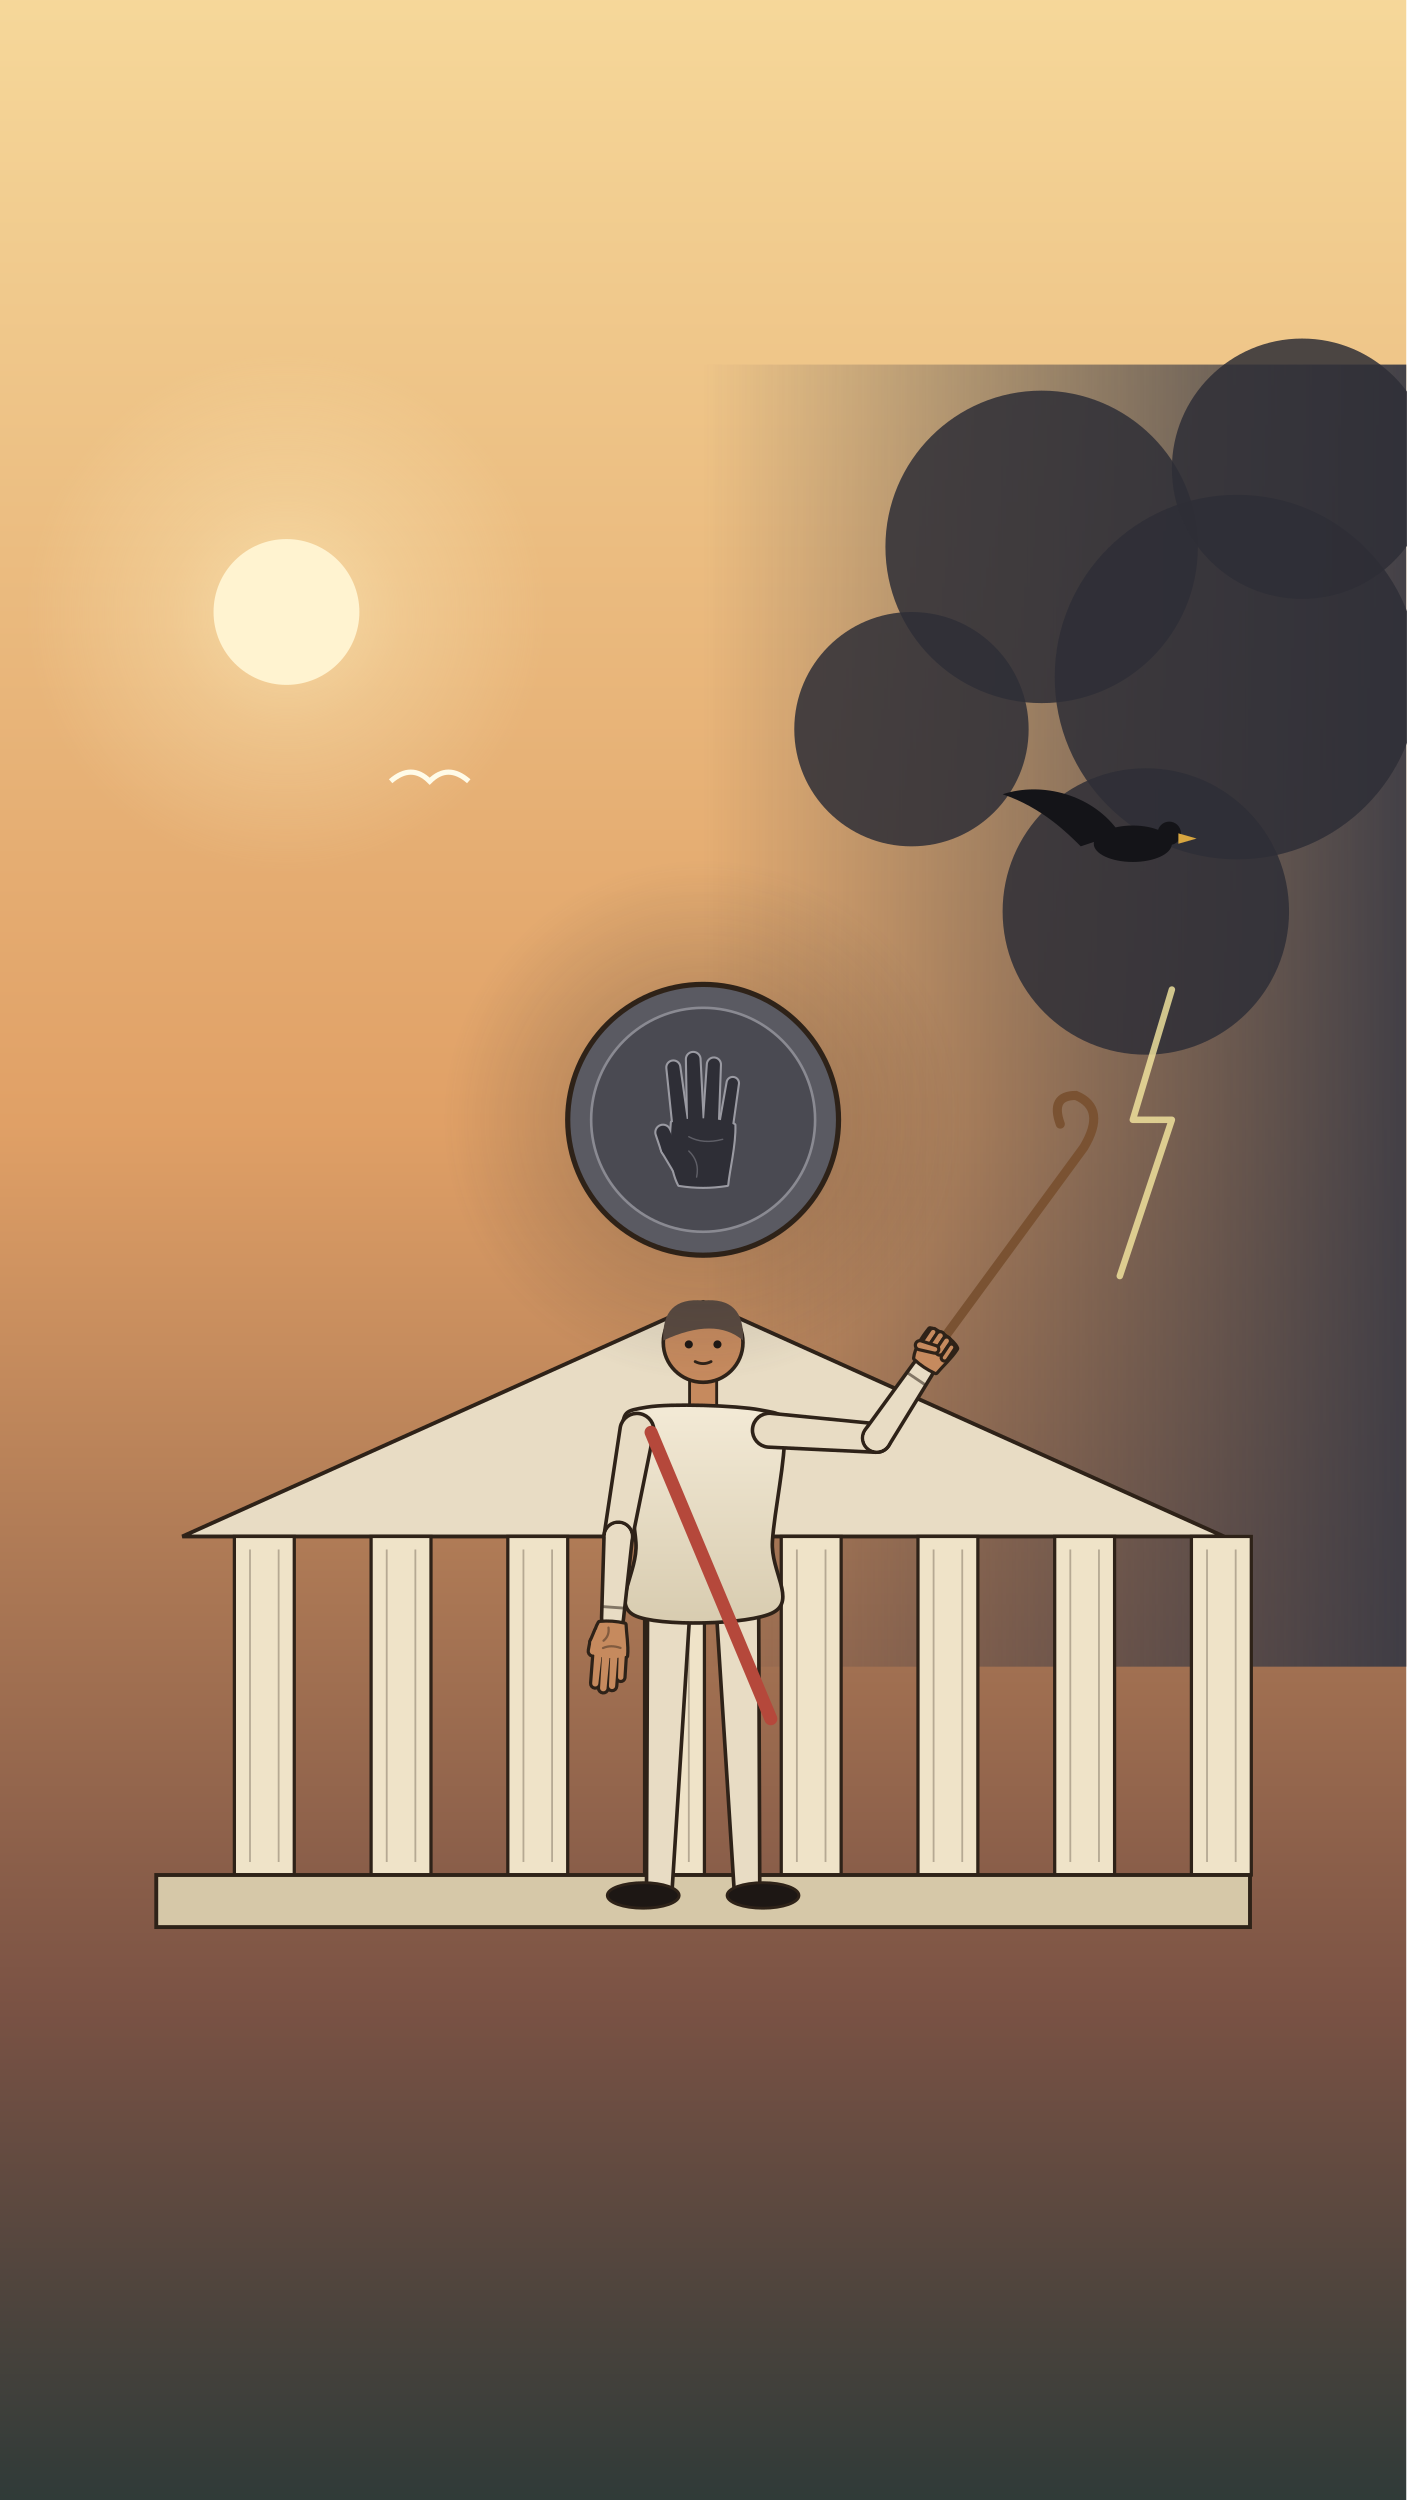
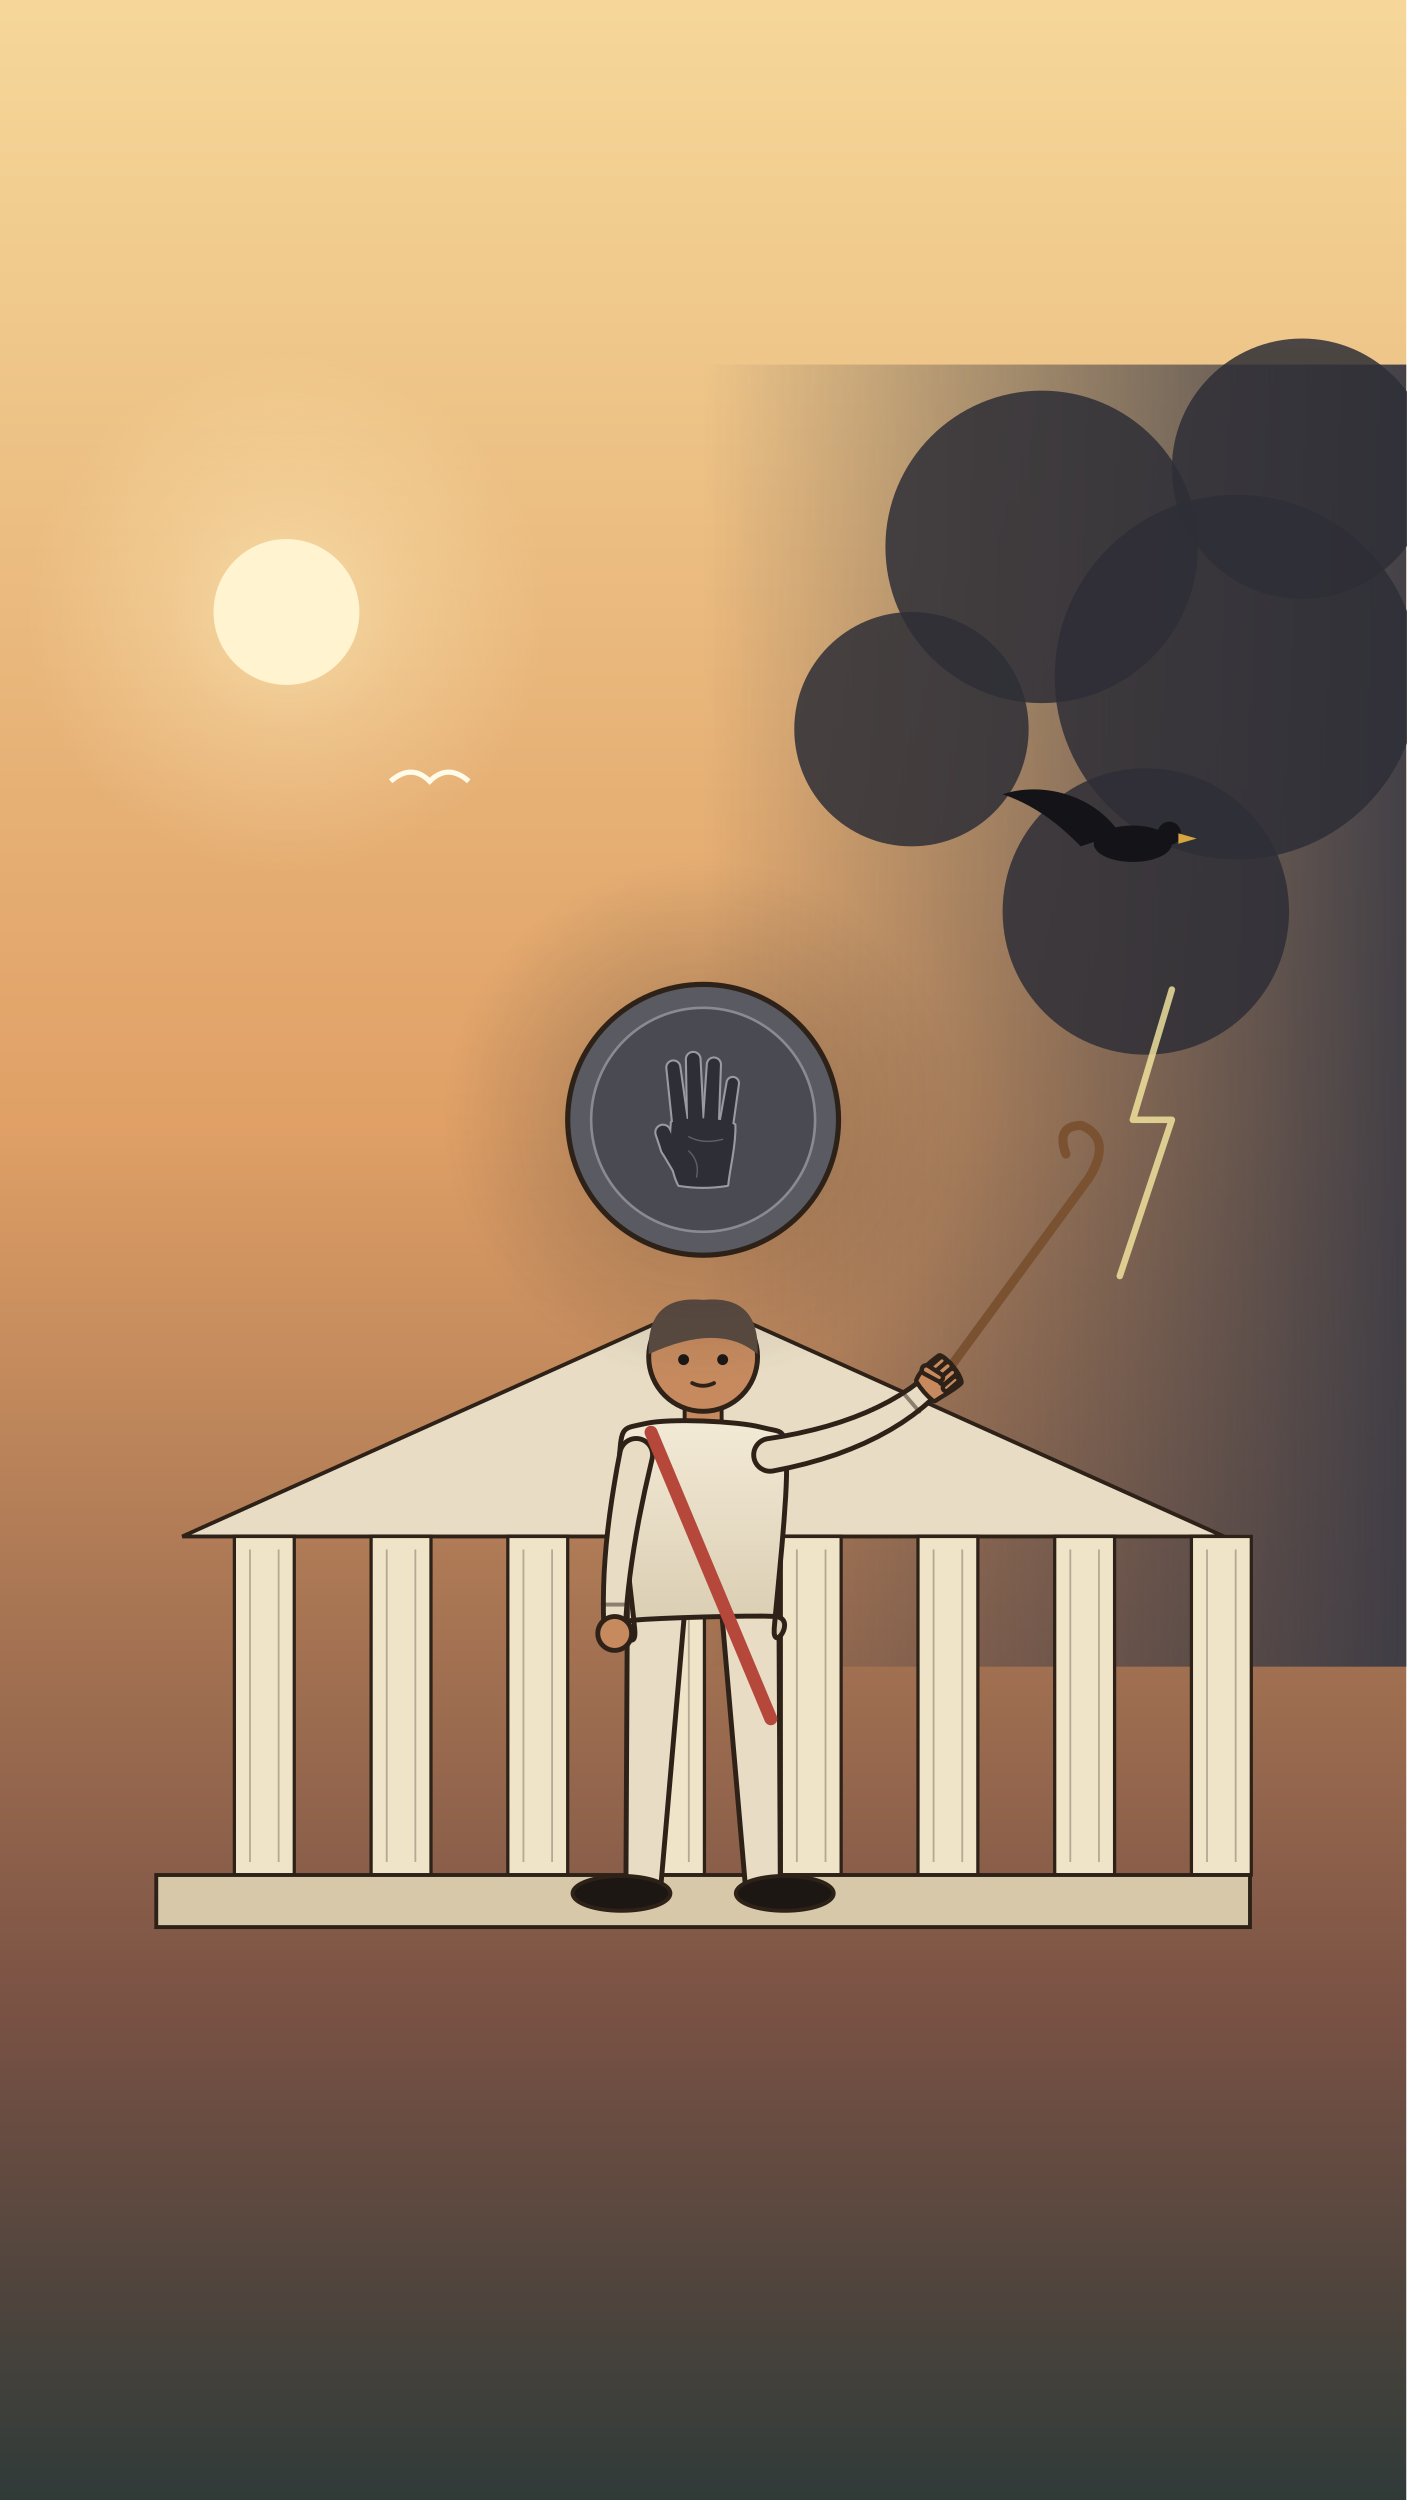
<svg xmlns="http://www.w3.org/2000/svg" viewBox="0 0 1080 1920" width="1080" height="1920">
  <defs>
    <linearGradient id="lg1" x1="0" y1="0" x2="0" y2="1">
      <stop offset="0" stop-color="#f6d89a" />
      <stop offset="0.45" stop-color="#e0a066" />
      <stop offset="0.8" stop-color="#7a5244" />
      <stop offset="1" stop-color="#2e3a38" />
    </linearGradient>
    <linearGradient id="lg2" x1="1" y1="0" x2="0" y2="0">
      <stop offset="0" stop-color="#3a3a44" stop-opacity="0.95" />
      <stop offset="1" stop-color="#3a3a44" stop-opacity="0" />
    </linearGradient>
    <radialGradient id="rg3" cx="0.5" cy="0.5" r="0.5">
      <stop offset="0" stop-color="#fff0c0" stop-opacity="0.6" />
      <stop offset="0.45" stop-color="#fff0c0" stop-opacity="0.27" />
      <stop offset="1" stop-color="#fff0c0" stop-opacity="0" />
    </radialGradient>
    <linearGradient id="lg4" x1="0" y1="0" x2="0" y2="1">
      <stop offset="0" stop-color="#f3ead6" />
      <stop offset="1" stop-color="#d8ccb0" />
    </linearGradient>
    <radialGradient id="rg5" cx="0.5" cy="0.5" r="0.5">
      <stop offset="0" stop-color="#2a2a30" stop-opacity="0.45" />
      <stop offset="0.45" stop-color="#2a2a30" stop-opacity="0.203" />
      <stop offset="1" stop-color="#2a2a30" stop-opacity="0" />
    </radialGradient>
  </defs>
  <rect x="0" y="0" width="1080" height="1920" fill="url(#lg1)" />
  <rect x="540" y="280" width="540" height="1000" fill="url(#lg2)" />
  <g id="mv-smoke-storm">
    <circle cx="800" cy="420" r="120" fill="#2e2e36" opacity=".85" />
    <circle cx="950" cy="520" r="140" fill="#2e2e36" opacity=".85" />
    <circle cx="700" cy="560" r="90" fill="#2e2e36" opacity=".85" />
    <circle cx="1000" cy="360" r="100" fill="#2e2e36" opacity=".85" />
    <circle cx="880" cy="700" r="110" fill="#2e2e36" opacity=".85" />
  </g>
  <path d="M900 760L870 860L900 860L860 980" fill="none" stroke="#f6e8a0" stroke-width="5" stroke-linecap="round" stroke-linejoin="round" opacity=".8" />
  <g id="mv-joint-crow" data-pivot="860 640" data-amp="14" data-per=".4">
    <path d="M860 640C840 610 800 600 770 610C800 620 820 640 830 650Z" fill="#141418" />
  </g>
  <ellipse cx="870" cy="648" rx="30" ry="14" fill="#141418" />
  <circle cx="898" cy="640" r="9" fill="#141418" />
  <path d="M905 640l14 4l-14 4z" fill="#d8a640" />
  <circle cx="220" cy="470" r="200" fill="url(#rg3)" />
  <circle cx="220" cy="470" r="56" fill="#fff3d0" />
  <path d="M300 600q16 -14 30 0q14 -14 30 0" fill="none" stroke="#fffbe8" stroke-width="4" />
  <path d="M140 1180L540 1000L940 1180Z" fill="#e8dcc4" stroke="#2e2218" stroke-width="3" />
  <rect x="180" y="1180" width="46" height="260" fill="#efe3c8" stroke="#2e2218" stroke-width="2.5" />
  <path d="M192 1190V1430M214 1190V1430" fill="none" stroke="#2e2218" stroke-width="1.4" opacity=".3" />
  <rect x="285" y="1180" width="46" height="260" fill="#efe3c8" stroke="#2e2218" stroke-width="2.5" />
  <path d="M297 1190V1430M319 1190V1430" fill="none" stroke="#2e2218" stroke-width="1.4" opacity=".3" />
  <rect x="390" y="1180" width="46" height="260" fill="#efe3c8" stroke="#2e2218" stroke-width="2.5" />
  <path d="M402 1190V1430M424 1190V1430" fill="none" stroke="#2e2218" stroke-width="1.4" opacity=".3" />
  <rect x="495" y="1180" width="46" height="260" fill="#efe3c8" stroke="#2e2218" stroke-width="2.5" />
  <path d="M507 1190V1430M529 1190V1430" fill="none" stroke="#2e2218" stroke-width="1.4" opacity=".3" />
  <rect x="600" y="1180" width="46" height="260" fill="#efe3c8" stroke="#2e2218" stroke-width="2.5" />
  <path d="M612 1190V1430M634 1190V1430" fill="none" stroke="#2e2218" stroke-width="1.4" opacity=".3" />
  <rect x="705" y="1180" width="46" height="260" fill="#efe3c8" stroke="#2e2218" stroke-width="2.5" />
  <path d="M717 1190V1430M739 1190V1430" fill="none" stroke="#2e2218" stroke-width="1.4" opacity=".3" />
  <rect x="810" y="1180" width="46" height="260" fill="#efe3c8" stroke="#2e2218" stroke-width="2.5" />
  <path d="M822 1190V1430M844 1190V1430" fill="none" stroke="#2e2218" stroke-width="1.4" opacity=".3" />
  <rect x="915" y="1180" width="46" height="260" fill="#efe3c8" stroke="#2e2218" stroke-width="2.5" />
  <path d="M927 1190V1430M949 1190V1430" fill="none" stroke="#2e2218" stroke-width="1.4" opacity=".3" />
  <rect x="120" y="1440" width="840" height="40" fill="#d6c8a8" stroke="#2e2218" stroke-width="3" />
  <g id="mv-breathe-augur">
-     <path d="M497.4 1217.9L531.1 1217.9L516.1 1452.6L496.5 1452.6Z" fill="#e8dcc4" stroke="#2e2218" stroke-width="2.8" stroke-linejoin="round" />
-     <ellipse cx="494" cy="1455.7" rx="27.6" ry="9.8" fill="#1d1714" stroke="#2e2218" stroke-width="2.2" />
-     <path d="M548.9 1217.9L582.6 1217.9L583.5 1452.6L563.9 1452.6Z" fill="#e8dcc4" stroke="#2e2218" stroke-width="2.8" stroke-linejoin="round" />
-     <ellipse cx="586" cy="1455.7" rx="27.6" ry="9.8" fill="#1d1714" stroke="#2e2218" stroke-width="2.2" />
-     <path d="M529.6 1049.4L529.6 1089.2L550.4 1089.2L550.4 1049.4Z" fill="#c68a5e" stroke="#2e2218" stroke-width="2.2" />
-     <path d="M496.8 1080.7C514.5 1077.7 566.1 1079.4 583.6 1082.8C601.2 1086.2 600.6 1084.4 602.2 1101.3C603.8 1118.1 594.6 1161 593.2 1183.9C591.8 1206.8 611.5 1229 593.8 1238.4C576.1 1247.9 504.8 1249.5 487.2 1240.6C469.6 1231.6 490 1208 488.4 1184.7C486.7 1161.5 476.1 1118.2 477.6 1100.9C479 1083.6 479.2 1083.7 496.8 1080.7Z" fill="url(#lg4)" stroke="#2e2218" stroke-width="2.8" stroke-linejoin="round" />
+     <path d="M481.9 1213.5L527.9 1213.5L507.4 1450L480.7 1450Z" fill="#e8dcc4" stroke="#2e2218" stroke-width="3.8" stroke-linejoin="round" />
+     <ellipse cx="477.3" cy="1454.1" rx="37.6" ry="13.4" fill="#1d1714" stroke="#2e2218" stroke-width="3" />
+     <path d="M552.1 1213.5L598.1 1213.5L599.3 1450L572.6 1450Z" fill="#e8dcc4" stroke="#2e2218" stroke-width="3.8" stroke-linejoin="round" />
+     <ellipse cx="602.7" cy="1454.1" rx="37.6" ry="13.4" fill="#1d1714" stroke="#2e2218" stroke-width="3" />
+     <path d="M525.8 1067.2L525.8 1104.8L554.2 1104.8L554.2 1067.2Z" fill="#c68a5e" stroke="#2e2218" stroke-width="3" />
+     <path d="M496.2 1093.2C514.3 1089.1 566.5 1091.4 584.4 1096.1C602.4 1100.8 602.2 1095.5 603.9 1121.2C605.6 1147 596.1 1230.6 594.6 1250.6C593.1 1270.7 613 1242.5 595 1241.4C576.9 1240.4 504.3 1242.6 486.4 1244.3C468.5 1246 489.3 1272.4 487.5 1251.8C485.8 1231.2 474.3 1147.2 475.7 1120.7C477.2 1094.3 478.1 1097.3 496.2 1093.2Z" fill="url(#lg4)" stroke="#2e2218" stroke-width="3.8" stroke-linejoin="round" />
    <g id="mv-nod-augur">
-       <circle cx="540" cy="1031" r="30.6" fill="#c68a5e" stroke="#2e2218" stroke-width="2.8" />
-       <path d="M509.4 1029.5Q507.8 995.8 540 998.8Q572.2 995.8 570.6 1029.5Q549.2 1011.1 509.4 1029.5Z" fill="#5a4a40" />
-       <circle cx="529" cy="1032.5" r="3.1" fill="#1d1714" />
-       <circle cx="551" cy="1032.5" r="3.1" fill="#1d1714" />
-       <path d="M533.9 1045.7Q540 1048.8 546.1 1045.7" fill="none" stroke="#2e2218" stroke-width="2.2" stroke-linecap="round" />
+       <circle cx="540" cy="1042.1" r="41.8" fill="#c68a5e" stroke="#2e2218" stroke-width="3.8" />
+       <path d="M498.2 1040Q496.1 994.1 540 998.3Q583.9 994.1 581.8 1040Q552.5 1015 498.2 1040Z" fill="#5a4a40" />
+       <circle cx="525" cy="1044.2" r="4.2" fill="#1d1714" />
+       <circle cx="555" cy="1044.2" r="4.2" fill="#1d1714" />
+       <path d="M531.6 1062.2Q540 1066.4 548.4 1062.2" fill="none" stroke="#2e2218" stroke-width="3" stroke-linecap="round" />
    </g>
-     <g class="mv mv-limb-augurL-1" data-pivot="590.8 1098.4">
-       <path d="M589.957,1110.022 L672.627,1113.966 A9.549,9.549 0 0 0 674.02,1094.92 L591.656,1086.795 A11.645,11.645 0 0 0 589.957,1110.022 Z" fill="#2e2218" stroke="#2e2218" stroke-width="5.52" stroke-linejoin="round" />
-       <path d="M589.957,1110.022 L672.627,1113.966 A9.549,9.549 0 0 0 674.02,1094.92 L591.656,1086.795 A11.645,11.645 0 0 0 589.957,1110.022 Z" fill="#e8dcc4" stroke="none" />
-       <g class="mv mv-limb-augurL-2" data-pivot="673.3 1104.4">
-         <path d="M722.3 1031.3L832.3 881.3q18 -30 -6 -40q-20 0 -12 22" fill="none" stroke="#7a5232" stroke-width="7" stroke-linecap="round" />
-         <path d="M681.26,1109.752 L714.313,1055.842 A7.048,7.048 0 0 0 702.597,1048.005 L665.387,1099.134 A9.549,9.549 0 0 0 681.26,1109.752 Z" fill="#2e2218" stroke="#2e2218" stroke-width="5.52" stroke-linejoin="round" />
-         <path d="M681.26,1109.752 L714.313,1055.842 A7.048,7.048 0 0 0 702.597,1048.005 L665.387,1099.134 A9.549,9.549 0 0 0 681.26,1109.752 Z" fill="#e8dcc4" stroke="none" />
-         <circle cx="673.3" cy="1104.4" r="9.5" fill="#e8dcc4" stroke="none" />
-         <path d="M710.2,1063.3 L697.3,1054.6" stroke="#2e2218" stroke-width="2.21" stroke-linecap="round" opacity=".55" />
-         <g transform="translate(710.8 1048.4) rotate(33.78) scale(25.740)">
-           <g fill="#2e2218" stroke="#2e2218" stroke-width="0.193" stroke-linejoin="round">
-             <path d="M0.370,0 C0.111,0.04 -0.111,0.04 -0.370,0 C-0.500,-0.25 -0.510,-0.62 -0.480,-0.960 C-0.288,-1.050 0.288,-1.050 0.480,-0.920 C0.490,-0.62 0.390,-0.22 0.370,0 Z" />
-           </g>
-           <g fill="#c68a5e" stroke="none">
-             <path d="M0.370,0 C0.111,0.04 -0.111,0.04 -0.370,0 C-0.500,-0.25 -0.510,-0.62 -0.480,-0.960 C-0.288,-1.050 0.288,-1.050 0.480,-0.920 C0.490,-0.62 0.390,-0.22 0.370,0 Z" />
-           </g>
-           <path d="M-0.473,-0.94 L-0.473,-0.57 A0.118,0.118 0 0 0 -0.237,-0.57 L-0.237,-0.94 A0.118,0.118 0 0 0 -0.473,-0.94 Z" fill="#c68a5e" stroke="#2e2218" stroke-width="0.096" stroke-linejoin="round" />
-           <path d="M-0.244,-0.97 L-0.244,-0.6 A0.124,0.124 0 0 0 0.004,-0.6 L0.004,-0.97 A0.124,0.124 0 0 0 -0.244,-0.97 Z" fill="#c68a5e" stroke="#2e2218" stroke-width="0.096" stroke-linejoin="round" />
-           <path d="M0.002,-0.95 L0.002,-0.58 A0.118,0.118 0 0 0 0.238,-0.58 L0.238,-0.95 A0.118,0.118 0 0 0 0.002,-0.95 Z" fill="#c68a5e" stroke="#2e2218" stroke-width="0.096" stroke-linejoin="round" />
-           <path d="M0.248,-0.87 L0.248,-0.5 A0.102,0.102 0 0 0 0.452,-0.5 L0.452,-0.87 A0.102,0.102 0 0 0 0.248,-0.87 Z" fill="#c68a5e" stroke="#2e2218" stroke-width="0.096" stroke-linejoin="round" />
-           <path d="M-0.427,-0.272 L0.016,-0.441 A0.115,0.115 0 0 0 -0.056,-0.659 L-0.513,-0.528 A0.135,0.135 0 0 0 -0.427,-0.272 Z" fill="#c68a5e" stroke="#2e2218" stroke-width="0.096" stroke-linejoin="round" />
+     <g class="mv mv-limb-augurL-1" data-pivot="591.4 1117.4">
+       <path d="M726.6 1054.3L836.6 904.3q18 -30 -6 -40q-20 0 -12 22" fill="none" stroke="#7a5232" stroke-width="7" stroke-linecap="round" />
+       <path d="M593.7,1129.7 L606.4,1127.1 L618.9,1124.1 L630.9,1120.7 L642.4,1117.0 L653.4,1112.8 L664.0,1108.3 L674.1,1103.4 L683.6,1098.2 L692.7,1092.6 L701.3,1086.6 L709.3,1080.3 L716.7,1073.8 A8.4,8.4 0 0 0 706.1,1060.9 L698.7,1066.4 L690.9,1071.5 L682.8,1076.2 L674.2,1080.6 L665.2,1084.7 L655.7,1088.5 L645.8,1092.0 L635.5,1095.2 L624.6,1098.1 L613.3,1100.7 L601.6,1103.0 L589.1,1105.0 A12.5,12.5 0 0 0 593.7,1129.7Z" fill="#e8dcc4" stroke="#2e2218" stroke-width="3.76" stroke-linejoin="round" />
+       <path d="M706.0,1084.1 L694.0,1070.2" stroke="#2e2218" stroke-width="3.01" stroke-linecap="round" opacity=".5" />
+       <g transform="translate(711.4 1067.4) rotate(49.23) scale(25.072)">
+         <g fill="#2e2218" stroke="#2e2218" stroke-width="0.27" stroke-linejoin="round">
+           <path d="M0.370,0 C0.111,0.04 -0.111,0.04 -0.370,0 C-0.500,-0.25 -0.510,-0.62 -0.480,-0.960 C-0.288,-1.050 0.288,-1.050 0.480,-0.920 C0.490,-0.62 0.390,-0.22 0.370,0 Z" />
        </g>
+         <g fill="#c68a5e" stroke="none">
+           <path d="M0.370,0 C0.111,0.04 -0.111,0.04 -0.370,0 C-0.500,-0.25 -0.510,-0.62 -0.480,-0.960 C-0.288,-1.050 0.288,-1.050 0.480,-0.920 C0.490,-0.62 0.390,-0.22 0.370,0 Z" />
+         </g>
+         <path d="M-0.473,-0.94 L-0.473,-0.57 A0.118,0.118 0 0 0 -0.237,-0.57 L-0.237,-0.94 A0.118,0.118 0 0 0 -0.473,-0.94 Z" fill="#c68a5e" stroke="#2e2218" stroke-width="0.135" stroke-linejoin="round" />
+         <path d="M-0.244,-0.97 L-0.244,-0.6 A0.124,0.124 0 0 0 0.004,-0.6 L0.004,-0.97 A0.124,0.124 0 0 0 -0.244,-0.97 Z" fill="#c68a5e" stroke="#2e2218" stroke-width="0.135" stroke-linejoin="round" />
+         <path d="M0.002,-0.95 L0.002,-0.58 A0.118,0.118 0 0 0 0.238,-0.58 L0.238,-0.95 A0.118,0.118 0 0 0 0.002,-0.95 Z" fill="#c68a5e" stroke="#2e2218" stroke-width="0.135" stroke-linejoin="round" />
+         <path d="M0.248,-0.87 L0.248,-0.5 A0.102,0.102 0 0 0 0.452,-0.5 L0.452,-0.87 A0.102,0.102 0 0 0 0.248,-0.87 Z" fill="#c68a5e" stroke="#2e2218" stroke-width="0.135" stroke-linejoin="round" />
+         <path d="M-0.427,-0.272 L0.016,-0.441 A0.115,0.115 0 0 0 -0.056,-0.659 L-0.513,-0.528 A0.135,0.135 0 0 0 -0.427,-0.272 Z" fill="#c68a5e" stroke="#2e2218" stroke-width="0.135" stroke-linejoin="round" />
      </g>
    </g>
-     <g class="mv mv-limb-augurR-1" data-pivot="489.2 1098.4">
-       <path d="M477.726,1096.387 L465.423,1178.231 A9.549,9.549 0 0 0 484.23,1181.547 L500.661,1100.431 A11.645,11.645 0 0 0 477.726,1096.387 Z" fill="#2e2218" stroke="#2e2218" stroke-width="5.52" stroke-linejoin="round" />
-       <path d="M477.726,1096.387 L465.423,1178.231 A9.549,9.549 0 0 0 484.23,1181.547 L500.661,1100.431 A11.645,11.645 0 0 0 477.726,1096.387 Z" fill="#e8dcc4" stroke="none" />
-       <g class="mv mv-limb-augurR-2" data-pivot="474.8 1179.9">
-         <path d="M465.301,1179.223 L463.388,1242.43 A7.048,7.048 0 0 0 477.449,1243.413 L484.351,1180.555 A9.549,9.549 0 0 0 465.301,1179.223 Z" fill="#2e2218" stroke="#2e2218" stroke-width="5.52" stroke-linejoin="round" />
-         <path d="M465.301,1179.223 L463.388,1242.43 A7.048,7.048 0 0 0 477.449,1243.413 L484.351,1180.555 A9.549,9.549 0 0 0 465.301,1179.223 Z" fill="#e8dcc4" stroke="none" />
-         <circle cx="474.8" cy="1179.9" r="9.5" fill="#e8dcc4" stroke="none" />
-         <path d="M463.3,1233.9 L478.7,1235.0" stroke="#2e2218" stroke-width="2.21" stroke-linecap="round" opacity=".55" />
-         <g transform="translate(470.1 1247.1) rotate(184.00) scale(25.740)">
-           <g fill="#2e2218" stroke="#2e2218" stroke-width="0.193" stroke-linejoin="round">
-             <path d="M-0.370,0 C-0.111,0.04 0.111,0.04 0.370,0 C0.500,-0.25 0.510,-0.62 0.480,-0.960 C0.288,-1.050 -0.288,-1.050 -0.480,-0.920 C-0.490,-0.62 -0.390,-0.22 -0.370,0 Z" />
-             <path d="M0.463,-0.967 L0.469,-1.807 A0.092,0.092 0 0 0 0.285,-1.812 L0.247,-0.973 A0.107,0.107 0 0 0 0.463,-0.967 Z" />
-             <path d="M0.233,-0.999 L0.225,-1.939 A0.097,0.097 0 0 0 0.032,-1.941 L0.007,-1.001 A0.113,0.113 0 0 0 0.233,-0.999 Z" />
-             <path d="M-0.013,-0.981 L-0.035,-1.851 A0.092,0.092 0 0 0 -0.22,-1.849 L-0.228,-0.979 A0.107,0.107 0 0 0 -0.013,-0.981 Z" />
-             <path d="M-0.258,-0.902 L-0.288,-1.582 A0.08,0.08 0 0 0 -0.447,-1.578 L-0.443,-0.898 A0.092,0.092 0 0 0 -0.258,-0.902 Z" />
-             <path d="M0.465,-0.249 L0.569,-0.553 A0.117,0.117 0 0 0 0.351,-0.641 L0.215,-0.351 A0.135,0.135 0 0 0 0.465,-0.249 Z" />
-             <path d="M0.576,-0.576 L0.606,-0.835 A0.102,0.102 0 0 0 0.404,-0.871 L0.344,-0.617 A0.117,0.117 0 0 0 0.576,-0.576 Z" />
-           </g>
-           <g fill="#c68a5e" stroke="none">
-             <path d="M-0.370,0 C-0.111,0.04 0.111,0.04 0.370,0 C0.500,-0.25 0.510,-0.62 0.480,-0.960 C0.288,-1.050 -0.288,-1.050 -0.480,-0.920 C-0.490,-0.62 -0.390,-0.22 -0.370,0 Z" />
-             <path d="M0.463,-0.967 L0.469,-1.807 A0.092,0.092 0 0 0 0.285,-1.812 L0.247,-0.973 A0.107,0.107 0 0 0 0.463,-0.967 Z" />
-             <path d="M0.233,-0.999 L0.225,-1.939 A0.097,0.097 0 0 0 0.032,-1.941 L0.007,-1.001 A0.113,0.113 0 0 0 0.233,-0.999 Z" />
-             <path d="M-0.013,-0.981 L-0.035,-1.851 A0.092,0.092 0 0 0 -0.22,-1.849 L-0.228,-0.979 A0.107,0.107 0 0 0 -0.013,-0.981 Z" />
-             <path d="M-0.258,-0.902 L-0.288,-1.582 A0.08,0.08 0 0 0 -0.447,-1.578 L-0.443,-0.898 A0.092,0.092 0 0 0 -0.258,-0.902 Z" />
-             <path d="M0.465,-0.249 L0.569,-0.553 A0.117,0.117 0 0 0 0.351,-0.641 L0.215,-0.351 A0.135,0.135 0 0 0 0.465,-0.249 Z" />
-             <path d="M0.576,-0.576 L0.606,-0.835 A0.102,0.102 0 0 0 0.404,-0.871 L0.344,-0.617 A0.117,0.117 0 0 0 0.576,-0.576 Z" />
-           </g>
-           <g fill="none" stroke="#2e2218" stroke-width="0.068" stroke-linecap="round" opacity=".45">
-             <path d="M-0.300,-0.70 Q0.000,-0.62 0.220,-0.74" />
-             <path d="M0.220,-0.52 Q0.050,-0.36 0.100,-0.12" />
-           </g>
-         </g>
-       </g>
+     <g class="mv mv-limb-augurR-1" data-pivot="488.6 1117.4">
+       <path d="M476.3,1114.7 L473.9,1127.2 L471.8,1139.5 L469.9,1151.5 L468.2,1163.3 L466.8,1174.8 L465.6,1186.0 L464.7,1196.9 L464.0,1207.5 L463.6,1217.9 L463.4,1228.0 L463.4,1237.8 L463.7,1247.2 A8.4,8.4 0 0 0 480.4,1247.5 L481.0,1238.3 L481.7,1228.9 L482.7,1219.2 L483.9,1209.3 L485.3,1199.1 L486.9,1188.7 L488.7,1177.9 L490.7,1166.9 L493.0,1155.6 L495.4,1144.0 L498.1,1132.2 L500.9,1120.0 A12.5,12.5 0 0 0 476.3,1114.7Z" fill="#e8dcc4" stroke="#2e2218" stroke-width="3.76" stroke-linejoin="round" />
+       <path d="M462.9,1232.3 L481.3,1232.3" stroke="#2e2218" stroke-width="3.01" stroke-linecap="round" opacity=".5" />
+       <circle cx="472.1" cy="1254.5" r="13.0" fill="#c68a5e" stroke="#2e2218" stroke-width="3.76" />
    </g>
  </g>
  <path d="M500 1100L592 1320" fill="none" stroke="#b5483b" stroke-width="10" stroke-linecap="round" />
  <circle cx="540" cy="860" r="200" fill="url(#rg5)" />
  <g id="mv-core-tremble">
    <circle cx="540" cy="860" r="104" fill="#5a5a62" stroke="#2e2218" stroke-width="4" />
    <circle cx="540" cy="860" r="86" fill="#4a4a52" stroke="#8a8a92" stroke-width="2" />
    <g transform="translate(540.0 910.0) rotate(0.00) scale(50.000)">
      <g fill="#9a9aa2" stroke="#9a9aa2" stroke-width="0.064" stroke-linejoin="round">
        <path d="M0.370,0 C0.111,0.04 -0.111,0.04 -0.370,0 C-0.500,-0.25 -0.510,-0.62 -0.480,-0.960 C-0.288,-1.050 0.288,-1.050 0.480,-0.920 C0.490,-0.62 0.390,-0.22 0.370,0 Z" />
        <path d="M-0.248,-0.983 L-0.366,-1.815 A0.092,0.092 0 0 0 -0.549,-1.792 L-0.462,-0.957 A0.107,0.107 0 0 0 -0.248,-0.983 Z" />
        <path d="M-0.008,-1.004 L-0.056,-1.943 A0.097,0.097 0 0 0 -0.249,-1.936 L-0.232,-0.996 A0.113,0.113 0 0 0 -0.008,-1.004 Z" />
        <path d="M0.227,-0.974 L0.258,-1.844 A0.092,0.092 0 0 0 0.073,-1.854 L0.013,-0.986 A0.107,0.107 0 0 0 0.227,-0.974 Z" />
        <path d="M0.441,-0.885 L0.535,-1.559 A0.08,0.08 0 0 0 0.378,-1.584 L0.259,-0.914 A0.092,0.092 0 0 0 0.441,-0.885 Z" />
        <path d="M-0.228,-0.376 L-0.421,-0.631 A0.117,0.117 0 0 0 -0.616,-0.5 L-0.452,-0.225 A0.135,0.135 0 0 0 -0.228,-0.376 Z" />
        <path d="M-0.41,-0.609 L-0.521,-0.845 A0.102,0.102 0 0 0 -0.711,-0.768 L-0.628,-0.521 A0.117,0.117 0 0 0 -0.41,-0.609 Z" />
      </g>
      <g fill="#2e2e36" stroke="none">
        <path d="M0.370,0 C0.111,0.04 -0.111,0.04 -0.370,0 C-0.500,-0.25 -0.510,-0.62 -0.480,-0.960 C-0.288,-1.050 0.288,-1.050 0.480,-0.920 C0.490,-0.62 0.390,-0.22 0.370,0 Z" />
        <path d="M-0.248,-0.983 L-0.366,-1.815 A0.092,0.092 0 0 0 -0.549,-1.792 L-0.462,-0.957 A0.107,0.107 0 0 0 -0.248,-0.983 Z" />
        <path d="M-0.008,-1.004 L-0.056,-1.943 A0.097,0.097 0 0 0 -0.249,-1.936 L-0.232,-0.996 A0.113,0.113 0 0 0 -0.008,-1.004 Z" />
        <path d="M0.227,-0.974 L0.258,-1.844 A0.092,0.092 0 0 0 0.073,-1.854 L0.013,-0.986 A0.107,0.107 0 0 0 0.227,-0.974 Z" />
        <path d="M0.441,-0.885 L0.535,-1.559 A0.08,0.08 0 0 0 0.378,-1.584 L0.259,-0.914 A0.092,0.092 0 0 0 0.441,-0.885 Z" />
        <path d="M-0.228,-0.376 L-0.421,-0.631 A0.117,0.117 0 0 0 -0.616,-0.5 L-0.452,-0.225 A0.135,0.135 0 0 0 -0.228,-0.376 Z" />
        <path d="M-0.41,-0.609 L-0.521,-0.845 A0.102,0.102 0 0 0 -0.711,-0.768 L-0.628,-0.521 A0.117,0.117 0 0 0 -0.41,-0.609 Z" />
      </g>
      <g fill="none" stroke="#9a9aa2" stroke-width="0.022" stroke-linecap="round" opacity=".45">
        <path d="M0.300,-0.70 Q0.000,-0.62 -0.220,-0.74" />
        <path d="M-0.220,-0.52 Q-0.050,-0.36 -0.100,-0.12" />
      </g>
    </g>
  </g>
</svg>
